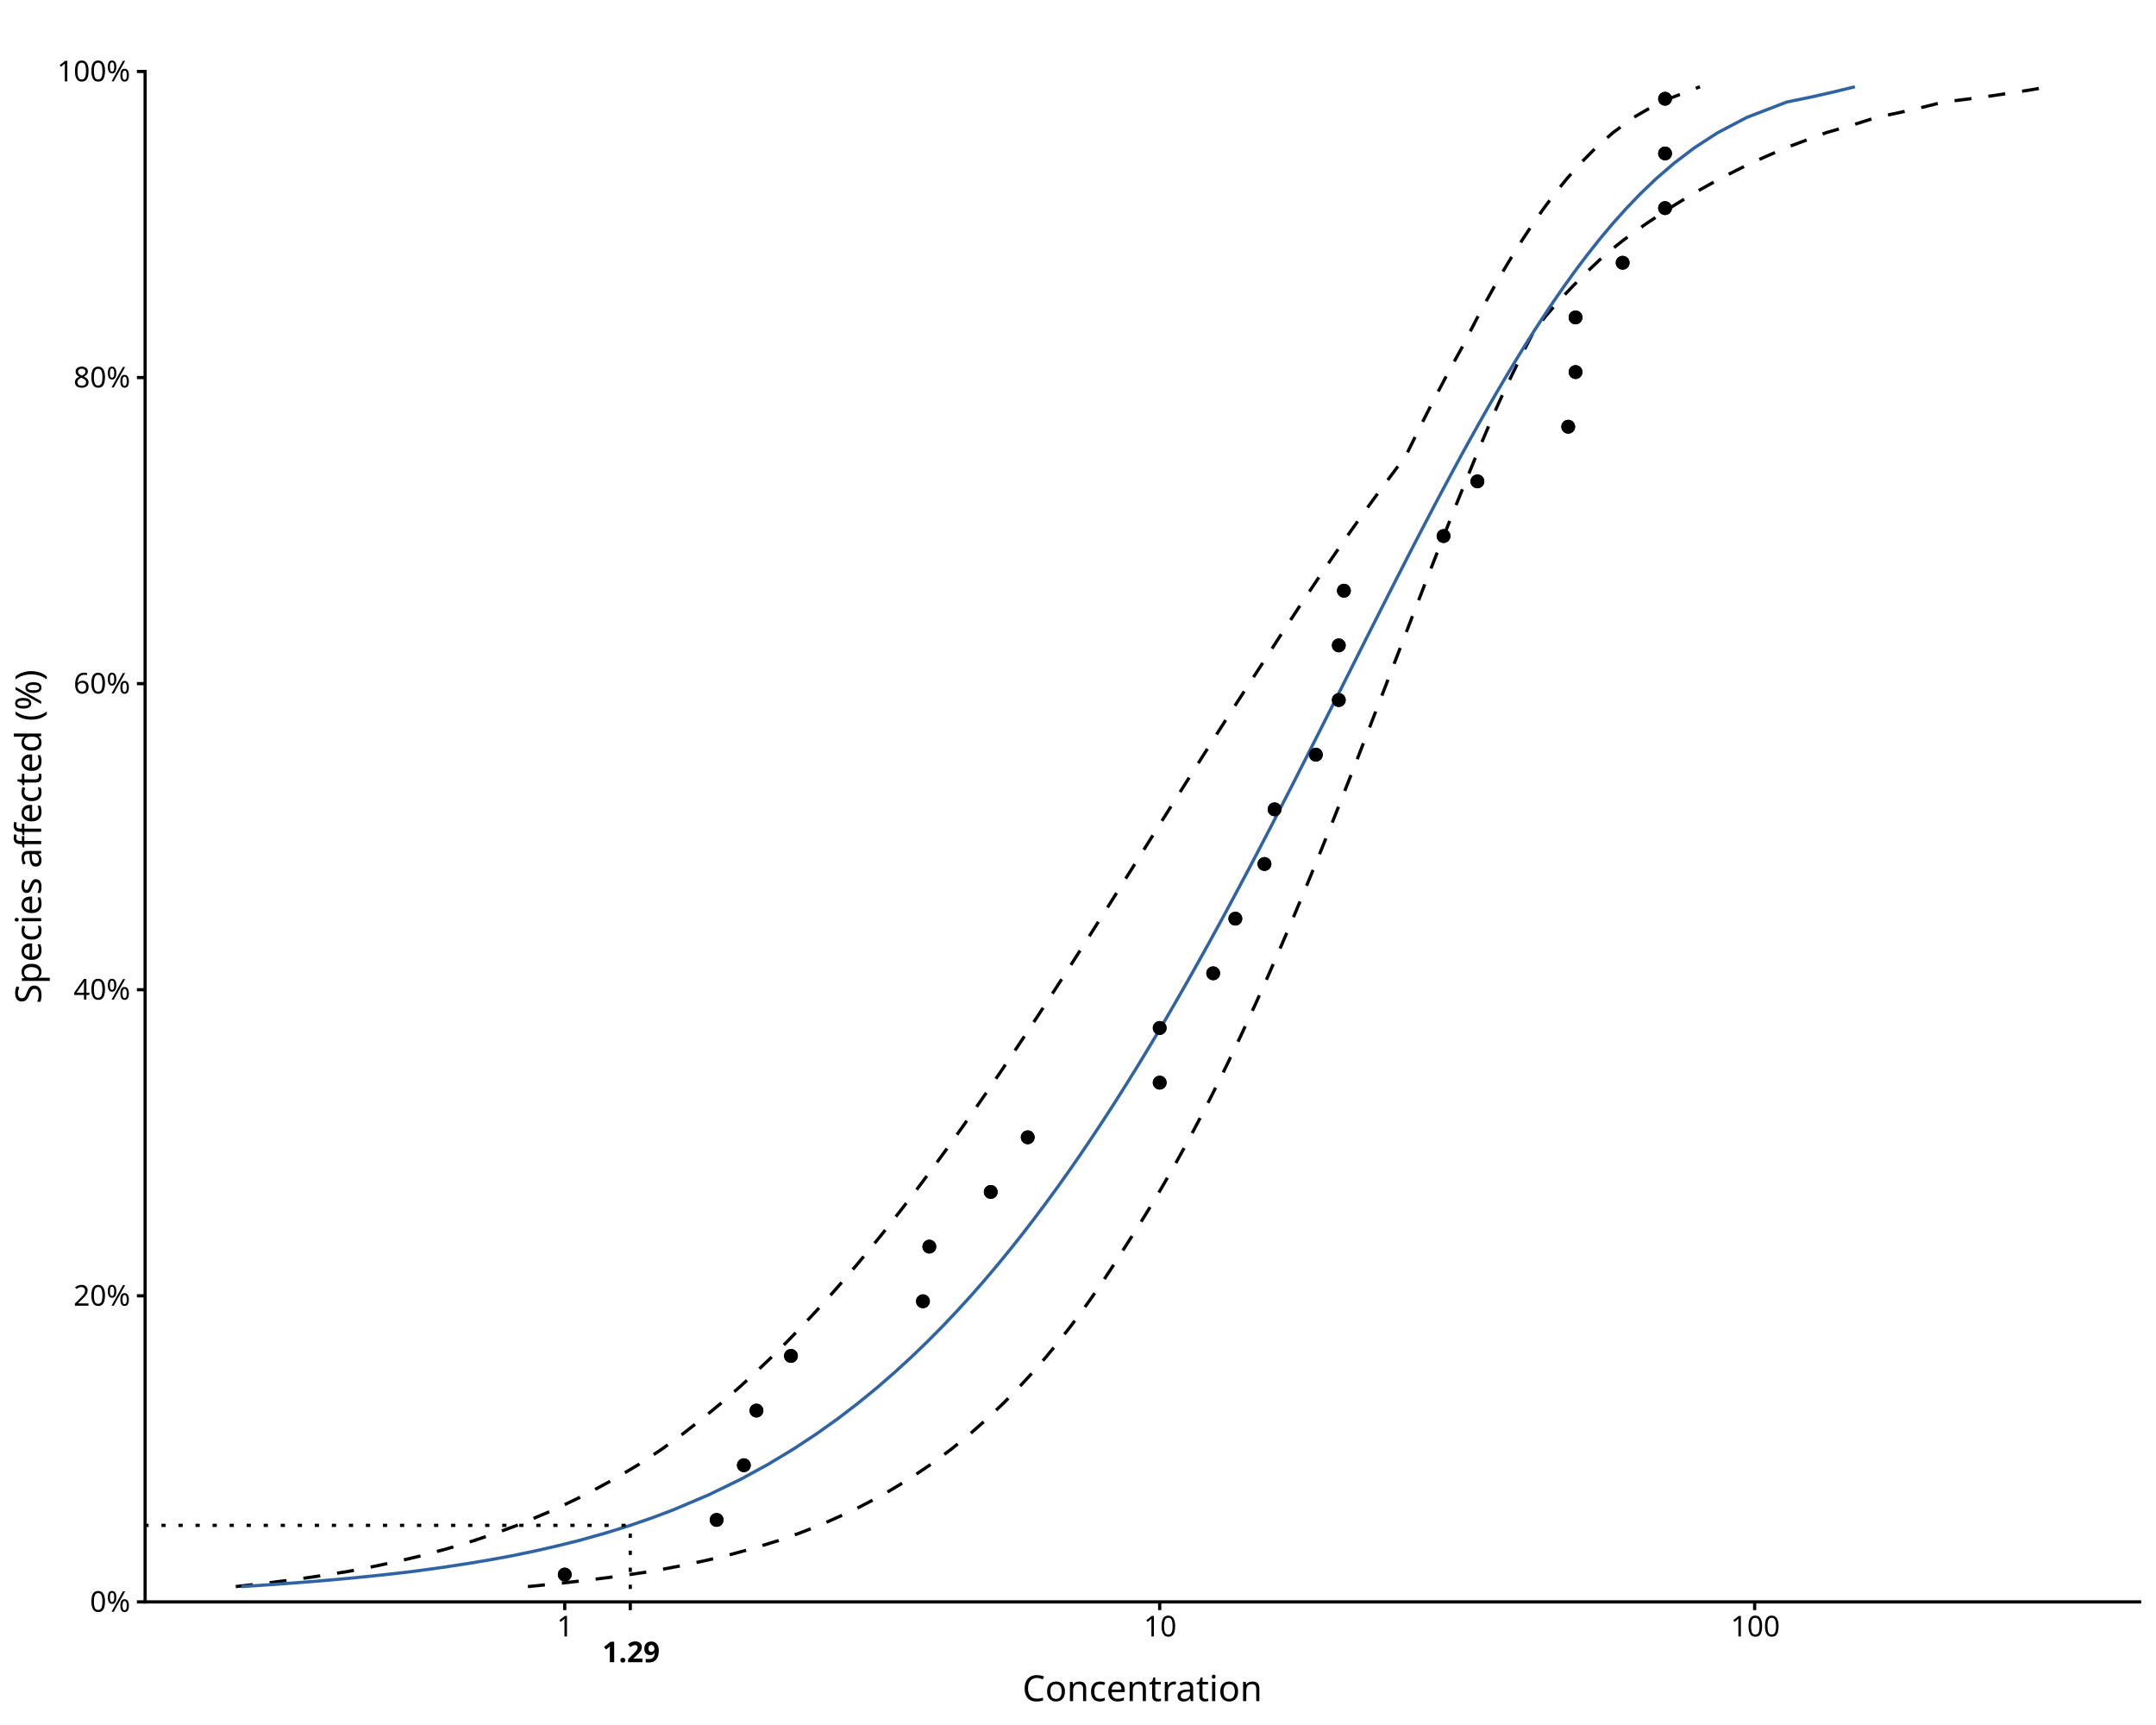
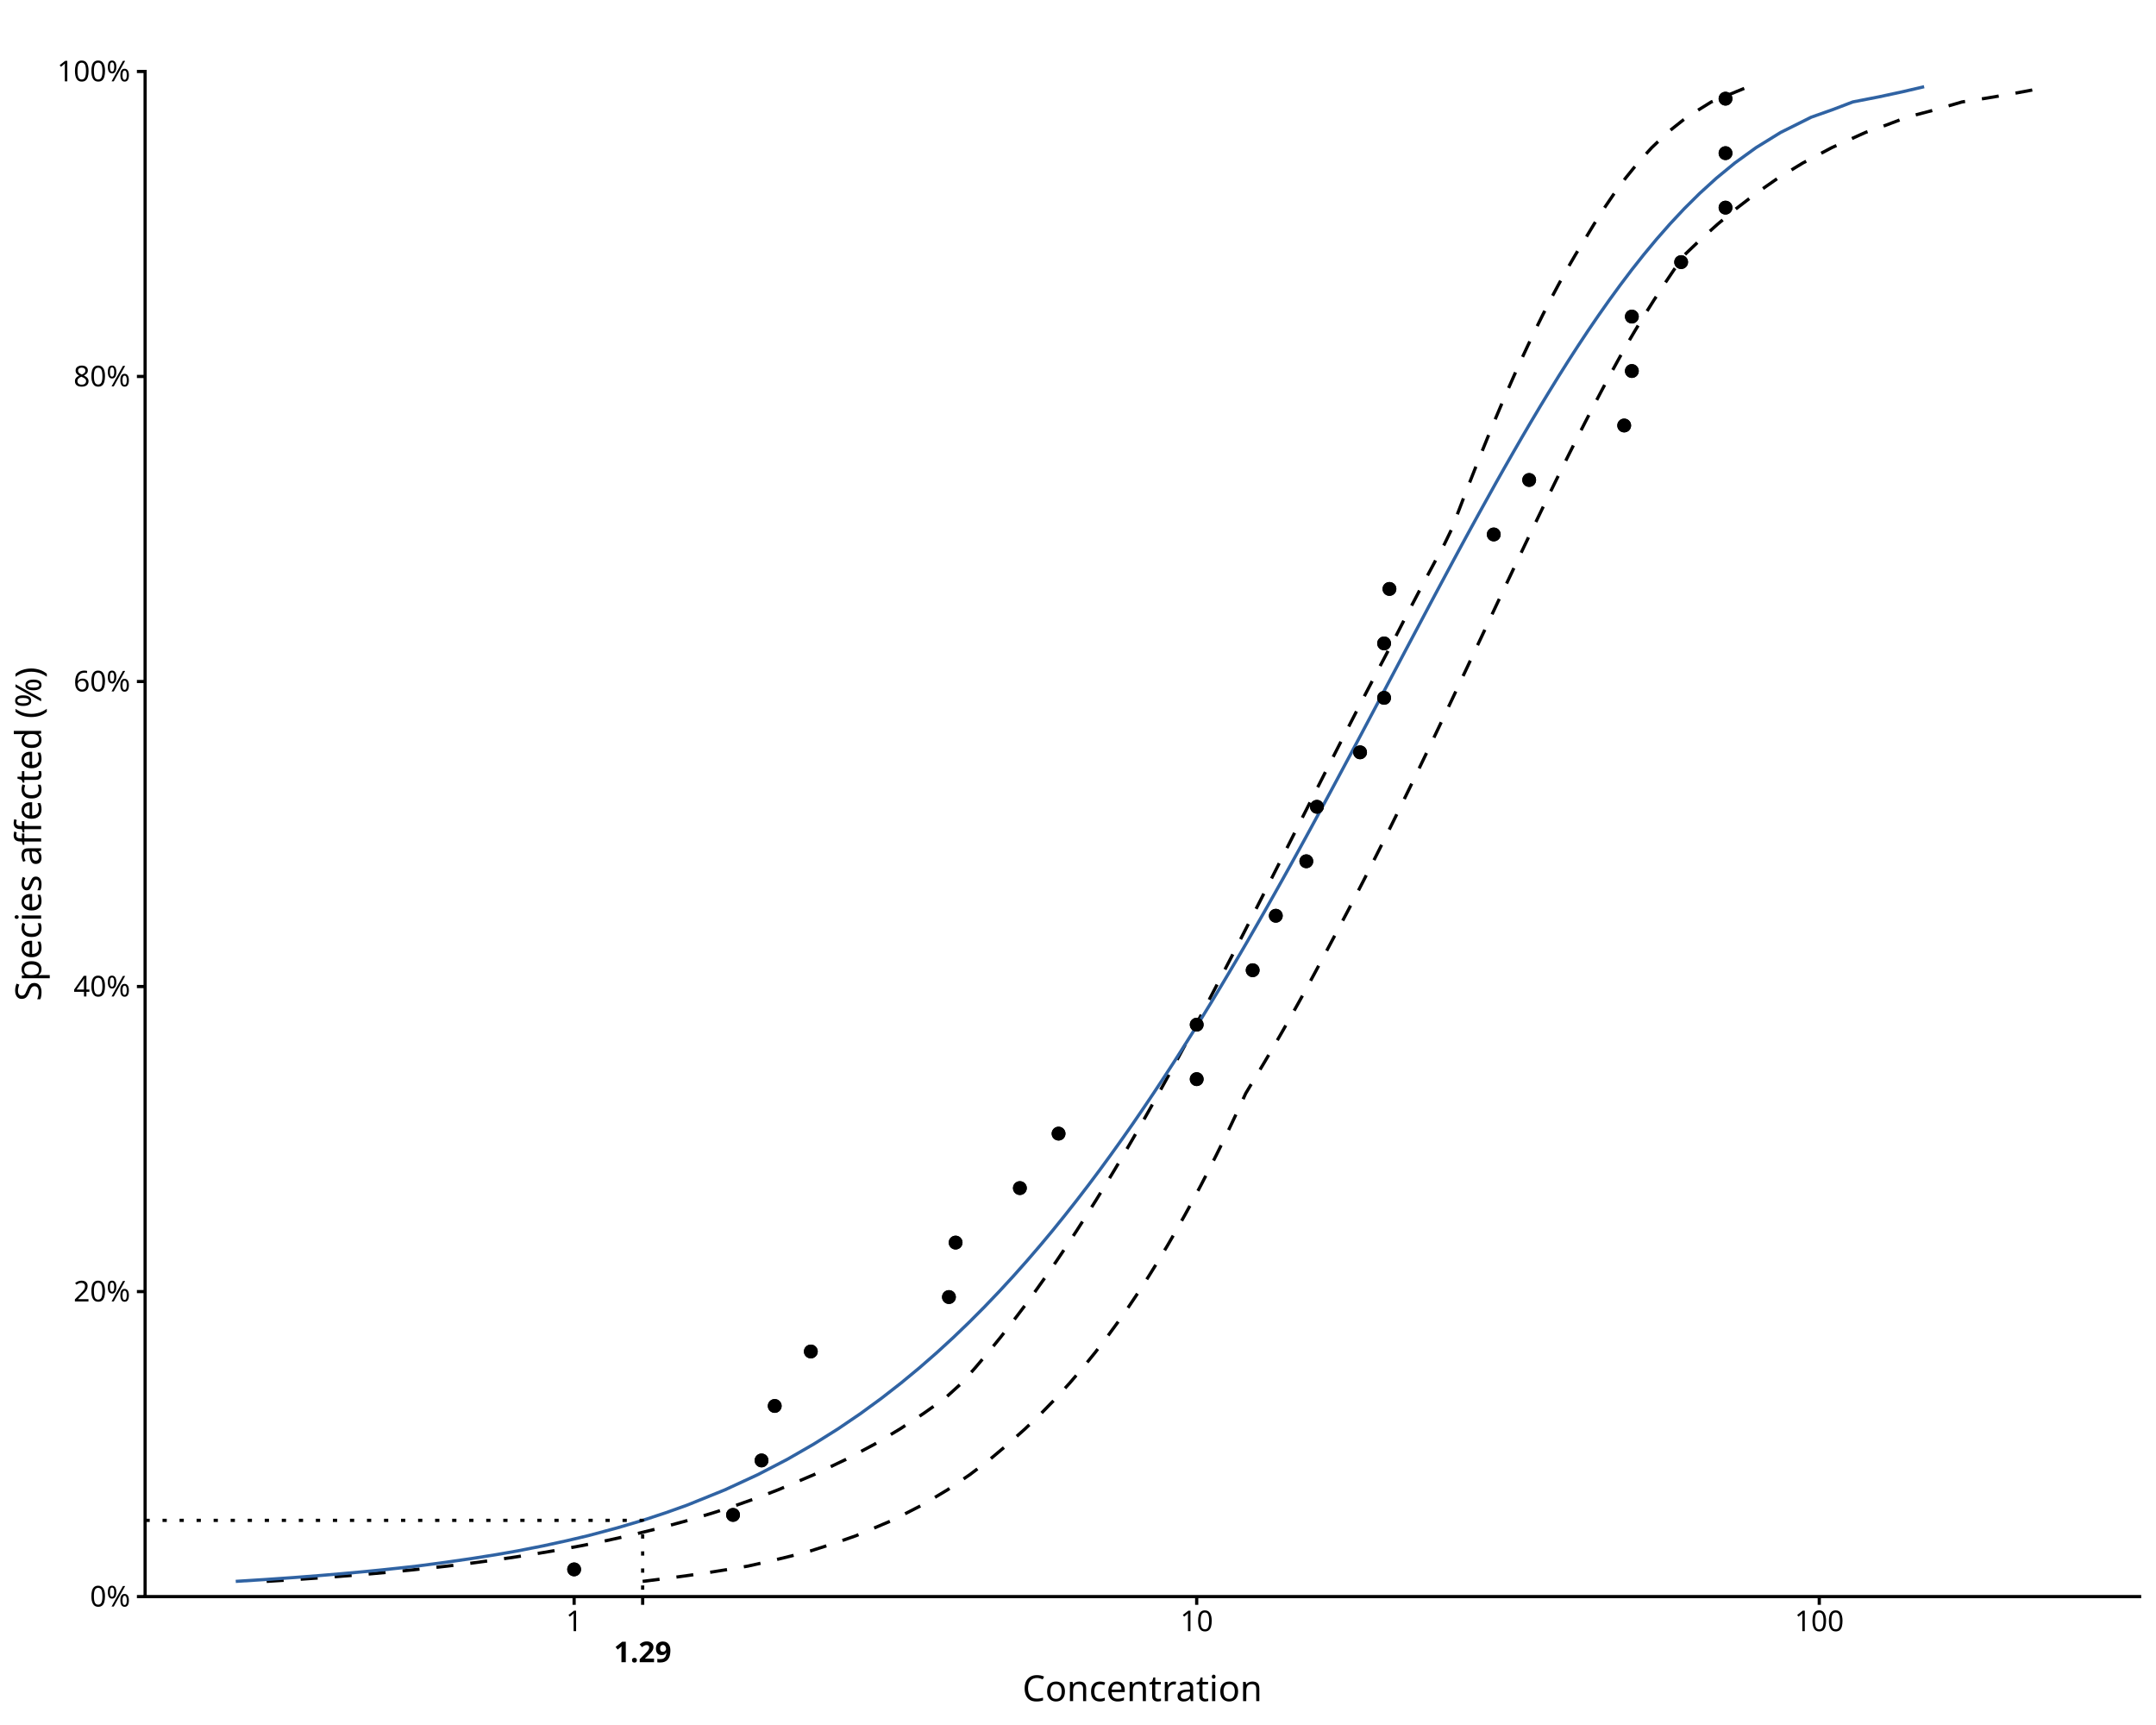
<svg xmlns="http://www.w3.org/2000/svg" class="svglite" data-engine-version="2.0" width="720.00pt" height="576.00pt" viewBox="0 0 720.00 576.00">
  <defs>
    <style type="text/css">
    .svglite line, .svglite polyline, .svglite polygon, .svglite path, .svglite rect, .svglite circle {
      fill: none;
      stroke: #000000;
      stroke-linecap: round;
      stroke-linejoin: round;
      stroke-miterlimit: 10.00;
    }
  </style>
  </defs>
  <rect width="100%" height="100%" style="stroke: none; fill: #FFFFFF;" />
  <defs>
    <clipPath id="cpMC4wMHw3MjAuMDB8MC4wMHw1NzYuMDA=">
      <rect x="0.00" y="0.00" width="720.00" height="576.00" />
    </clipPath>
  </defs>
  <g clip-path="url(#cpMC4wMHw3MjAuMDB8MC4wMHw1NzYuMDA=)">
    <rect x="0.00" y="0.00" width="720.00" height="576.00" style="stroke-width: 1.07; stroke: #FFFFFF; fill: #FFFFFF;" />
  </g>
  <defs>
-     <clipPath id="cpNDguNDZ8NzE0LjUyfDIzLjg2fDUzNC44OQ==">
-       <rect x="48.46" y="23.86" width="666.07" height="511.03" />
+     <clipPath id="cpNDguNDZ8NzE0LjUyfDIzLjg2fDUzMy4xMw==">
+       <rect x="48.46" y="23.86" width="666.07" height="509.27" />
    </clipPath>
  </defs>
-   <g clip-path="url(#cpNDguNDZ8NzE0LjUyfDIzLjg2fDUzNC44OQ==)">
-     <rect x="48.46" y="23.86" width="666.07" height="511.03" style="stroke-width: 1.07; stroke: none; fill: #FFFFFF;" />
-     <polyline points="78.73,529.78 87.74,528.76 95.90,527.74 103.36,526.72 110.22,525.69 116.57,524.67 125.27,522.97 133.17,521.26 140.41,519.56 149.77,517.01 158.22,514.45 165.72,511.90 172.62,509.34 184.80,504.23 195.43,499.12 204.90,494.01 213.48,488.90 221.17,483.79 228.17,478.68 234.72,473.57 240.90,468.46 246.77,463.35 252.35,458.24 257.70,453.13 262.83,448.02 267.77,442.91 272.55,437.80 277.17,432.69 281.66,427.58 286.02,422.46 290.28,417.35 294.43,412.24 298.49,407.13 302.46,402.02 306.36,396.91 310.18,391.80 313.95,386.69 317.65,381.58 321.29,376.47 324.89,371.36 328.44,366.25 331.95,361.14 335.42,356.03 338.85,350.92 342.25,345.81 345.62,340.70 348.97,335.59 352.29,330.48 355.59,325.37 358.87,320.26 362.14,315.15 365.39,310.04 368.63,304.93 371.86,299.82 375.08,294.71 378.30,289.60 381.51,284.49 384.72,279.38 387.93,274.27 391.14,269.15 394.36,264.04 397.59,258.93 400.82,253.82 404.06,248.71 407.32,243.60 410.59,238.49 413.88,233.38 417.19,228.27 420.52,223.16 423.84,218.05 427.13,212.94 430.46,207.83 433.82,202.72 437.21,197.61 440.64,192.50 444.12,187.39 447.64,182.28 451.21,177.17 454.84,172.06 458.52,166.95 462.27,161.84 466.10,156.73 469.77,151.62 472.28,146.51 474.82,141.40 477.41,136.29 480.05,131.18 482.75,126.07 485.51,120.95 488.34,115.84 490.94,110.73 493.60,105.62 496.35,100.51 499.18,95.40 502.12,90.29 505.19,85.18 508.39,80.07 511.77,74.96 515.34,69.85 519.16,64.74 523.29,59.63 527.81,54.52 532.86,49.41 538.65,44.30 545.57,39.19 554.43,34.08 567.69,28.97 " style="stroke-width: 1.07; stroke-dasharray: 5.69,5.69; stroke-linecap: butt;" />
-     <polyline points="176.30,529.78 186.32,528.76 195.30,527.74 203.43,526.72 210.86,525.69 217.70,524.67 226.68,522.97 234.81,521.26 242.25,519.56 251.51,517.01 259.87,514.45 267.06,511.90 273.69,509.34 285.10,504.23 294.85,499.12 303.37,494.01 310.96,488.90 317.82,483.79 324.08,478.68 329.84,473.57 335.19,468.46 340.19,463.35 344.89,458.24 349.32,453.13 353.52,448.02 357.51,442.91 361.33,437.80 364.98,432.69 368.48,427.58 371.85,422.46 375.10,417.35 378.36,412.24 381.59,407.13 384.72,402.02 387.76,396.91 390.71,391.80 393.59,386.69 396.40,381.58 399.13,376.47 401.81,371.36 404.43,366.25 406.99,361.14 409.50,356.03 411.97,350.92 414.39,345.81 416.77,340.70 419.12,335.59 421.43,330.48 423.70,325.37 425.94,320.26 428.16,315.15 430.35,310.04 432.51,304.93 434.65,299.82 436.77,294.71 438.87,289.60 440.95,284.49 443.01,279.38 445.06,274.27 447.09,269.15 449.11,264.04 451.12,258.93 453.12,253.82 455.11,248.71 457.09,243.60 459.07,238.49 461.05,233.38 463.02,228.27 464.98,223.16 466.95,218.05 468.92,212.94 470.89,207.83 472.87,202.72 474.85,197.61 476.83,192.50 478.83,187.39 480.84,182.28 482.86,177.17 484.89,172.06 486.94,166.95 489.01,161.84 491.10,156.73 493.21,151.62 495.35,146.51 497.52,141.40 499.72,136.29 502.06,131.18 504.50,126.07 506.99,120.95 509.55,115.84 512.18,110.73 516.16,105.62 520.54,100.51 525.39,95.40 530.50,90.29 535.88,85.18 542.28,80.07 549.37,74.96 557.00,69.85 565.29,64.74 574.40,59.63 584.59,54.52 596.21,49.41 609.87,44.30 618.67,41.74 626.67,39.19 634.77,37.49 642.18,35.78 649.01,34.08 657.30,33.06 664.86,32.03 671.82,31.01 678.26,29.99 684.24,28.97 " style="stroke-width: 1.07; stroke-dasharray: 5.69,5.69; stroke-linecap: butt;" />
-     <polyline points="80.62,529.78 90.32,529.14 99.05,528.50 106.97,527.87 114.22,527.23 120.91,526.59 127.12,525.95 132.92,525.31 138.35,524.67 147.62,523.39 156.00,522.12 163.64,520.84 170.65,519.56 178.82,517.86 186.28,516.15 193.14,514.45 202.25,511.90 210.48,509.34 217.86,506.79 224.66,504.23 236.72,499.12 247.24,494.01 256.61,488.90 265.08,483.79 272.83,478.68 279.99,473.57 286.65,468.46 292.90,463.35 298.78,458.24 304.36,453.13 309.66,448.02 314.72,442.91 319.57,437.80 324.23,432.69 328.71,427.58 333.04,422.46 337.23,417.35 341.29,412.24 345.23,407.13 349.06,402.02 352.80,396.91 356.44,391.80 360.00,386.69 363.47,381.58 366.88,376.47 370.22,371.36 373.49,366.25 376.71,361.14 379.87,356.03 382.98,350.92 386.04,345.81 389.06,340.70 392.03,335.59 394.97,330.48 397.87,325.37 400.73,320.26 403.57,315.15 406.37,310.04 409.15,304.93 411.90,299.82 414.62,294.71 417.33,289.60 420.01,284.49 422.68,279.38 425.33,274.27 427.96,269.15 430.59,264.04 433.19,258.93 435.79,253.82 438.38,248.71 440.97,243.60 443.54,238.49 446.12,233.38 448.69,228.27 451.26,223.16 453.83,218.05 456.40,212.94 458.98,207.83 461.57,202.72 464.16,197.61 466.76,192.50 469.37,187.39 472.00,182.28 474.65,177.17 477.32,172.06 480.00,166.95 482.72,161.84 485.46,156.73 488.23,151.62 491.05,146.51 493.90,141.40 496.79,136.29 499.74,131.18 502.75,126.07 505.82,120.95 508.96,115.84 512.18,110.73 515.50,105.62 518.92,100.51 522.46,95.40 526.15,90.29 530.00,85.18 534.04,80.07 538.31,74.96 542.87,69.85 547.77,64.74 553.11,59.63 559.04,54.52 565.75,49.41 573.63,44.30 583.38,39.19 596.66,34.08 604.94,32.38 612.49,30.67 619.44,28.97 " style="stroke-width: 1.07; stroke: #3063A3; stroke-linecap: butt;" />
-     <polyline points="-606.13,509.34 -199.66,509.34 -140.24,509.34 -105.38,509.34 -80.62,509.34 -61.41,509.34 -45.70,509.34 -32.42,509.34 -20.91,509.34 -10.76,509.34 -1.68,509.34 6.54,509.34 14.04,509.34 20.94,509.34 27.33,509.34 33.28,509.34 38.85,509.34 44.08,509.34 49.01,509.34 53.67,509.34 58.09,509.34 62.30,509.34 66.31,509.34 70.15,509.34 73.82,509.34 77.34,509.34 80.72,509.34 83.98,509.34 87.11,509.34 90.14,509.34 93.07,509.34 95.89,509.34 98.63,509.34 101.29,509.34 103.86,509.34 106.36,509.34 108.79,509.34 111.16,509.34 113.46,509.34 115.70,509.34 117.88,509.34 120.01,509.34 122.09,509.34 124.12,509.34 126.10,509.34 128.04,509.34 129.94,509.34 131.79,509.34 133.61,509.34 135.39,509.34 137.13,509.34 138.84,509.34 140.52,509.34 142.16,509.34 143.77,509.34 145.36,509.34 146.91,509.34 148.44,509.34 149.94,509.34 151.41,509.34 152.86,509.34 154.29,509.34 155.69,509.34 157.07,509.34 158.43,509.34 159.77,509.34 161.08,509.34 162.38,509.34 163.66,509.34 164.92,509.34 166.16,509.34 167.39,509.34 168.59,509.34 169.78,509.34 170.96,509.34 172.11,509.34 173.26,509.34 174.38,509.34 175.50,509.34 176.60,509.34 177.68,509.34 178.75,509.34 179.81,509.34 180.86,509.34 181.89,509.34 182.91,509.34 183.92,509.34 184.92,509.34 185.91,509.34 186.88,509.34 187.84,509.34 188.80,509.34 189.74,509.34 190.67,509.34 191.60,509.34 192.51,509.34 193.41,509.34 194.31,509.34 195.19,509.34 196.07,509.34 196.93,509.34 197.79,509.34 198.64,509.34 199.48,509.34 200.32,509.34 201.14,509.34 201.96,509.34 202.77,509.34 203.57,509.34 204.37,509.34 205.16,509.34 205.94,509.34 206.71,509.34 207.48,509.34 208.24,509.34 208.99,509.34 209.74,509.34 210.48,509.34 210.48,534.89 " style="stroke-width: 1.07; stroke-dasharray: 1.42,4.27; stroke-linecap: butt;" />
-     <circle cx="252.62" cy="471.01" r="1.95" style="stroke-width: 0.71; fill: #000000;" />
-     <circle cx="264.14" cy="452.76" r="1.95" style="stroke-width: 0.71; fill: #000000;" />
-     <circle cx="310.35" cy="416.26" r="1.95" style="stroke-width: 0.71; fill: #000000;" />
-     <circle cx="387.28" cy="361.51" r="1.95" style="stroke-width: 0.71; fill: #000000;" />
-     <circle cx="425.65" cy="270.25" r="1.95" style="stroke-width: 0.71; fill: #000000;" />
-     <circle cx="439.43" cy="252.00" r="1.95" style="stroke-width: 0.71; fill: #000000;" />
-     <circle cx="343.21" cy="379.76" r="1.95" style="stroke-width: 0.71; fill: #000000;" />
-     <circle cx="387.28" cy="343.25" r="1.95" style="stroke-width: 0.71; fill: #000000;" />
-     <circle cx="412.54" cy="306.75" r="1.95" style="stroke-width: 0.71; fill: #000000;" />
-     <circle cx="422.27" cy="288.50" r="1.95" style="stroke-width: 0.71; fill: #000000;" />
-     <circle cx="447.09" cy="233.75" r="1.95" style="stroke-width: 0.71; fill: #000000;" />
-     <circle cx="447.09" cy="215.50" r="1.95" style="stroke-width: 0.71; fill: #000000;" />
-     <circle cx="448.80" cy="197.24" r="1.95" style="stroke-width: 0.71; fill: #000000;" />
-     <circle cx="523.71" cy="142.49" r="1.95" style="stroke-width: 0.71; fill: #000000;" />
-     <circle cx="526.16" cy="124.24" r="1.95" style="stroke-width: 0.71; fill: #000000;" />
-     <circle cx="556.05" cy="69.49" r="1.95" style="stroke-width: 0.71; fill: #000000;" />
-     <circle cx="556.05" cy="51.24" r="1.95" style="stroke-width: 0.71; fill: #000000;" />
-     <circle cx="556.05" cy="32.98" r="1.95" style="stroke-width: 0.71; fill: #000000;" />
-     <circle cx="188.60" cy="525.77" r="1.95" style="stroke-width: 0.71; fill: #000000;" />
-     <circle cx="239.32" cy="507.52" r="1.95" style="stroke-width: 0.71; fill: #000000;" />
-     <circle cx="248.41" cy="489.26" r="1.95" style="stroke-width: 0.71; fill: #000000;" />
-     <circle cx="308.22" cy="434.51" r="1.95" style="stroke-width: 0.71; fill: #000000;" />
-     <circle cx="330.86" cy="398.01" r="1.95" style="stroke-width: 0.71; fill: #000000;" />
-     <circle cx="405.15" cy="325.00" r="1.95" style="stroke-width: 0.71; fill: #000000;" />
-     <circle cx="482.08" cy="178.99" r="1.95" style="stroke-width: 0.71; fill: #000000;" />
-     <circle cx="493.38" cy="160.74" r="1.95" style="stroke-width: 0.71; fill: #000000;" />
-     <circle cx="526.16" cy="105.99" r="1.95" style="stroke-width: 0.71; fill: #000000;" />
-     <circle cx="541.89" cy="87.74" r="1.95" style="stroke-width: 0.71; fill: #000000;" />
-     <circle cx="252.62" cy="471.01" r="1.95" style="stroke-width: 0.71; fill: #000000;" />
-     <circle cx="264.14" cy="452.76" r="1.95" style="stroke-width: 0.71; fill: #000000;" />
-     <circle cx="310.35" cy="416.26" r="1.95" style="stroke-width: 0.71; fill: #000000;" />
-     <circle cx="387.28" cy="361.51" r="1.95" style="stroke-width: 0.71; fill: #000000;" />
-     <circle cx="425.65" cy="270.25" r="1.95" style="stroke-width: 0.71; fill: #000000;" />
-     <circle cx="439.43" cy="252.00" r="1.95" style="stroke-width: 0.71; fill: #000000;" />
-     <circle cx="343.21" cy="379.76" r="1.95" style="stroke-width: 0.71; fill: #000000;" />
-     <circle cx="387.28" cy="343.25" r="1.95" style="stroke-width: 0.71; fill: #000000;" />
-     <circle cx="412.54" cy="306.75" r="1.95" style="stroke-width: 0.71; fill: #000000;" />
-     <circle cx="422.27" cy="288.50" r="1.95" style="stroke-width: 0.71; fill: #000000;" />
-     <circle cx="447.09" cy="233.75" r="1.95" style="stroke-width: 0.71; fill: #000000;" />
-     <circle cx="447.09" cy="215.50" r="1.95" style="stroke-width: 0.71; fill: #000000;" />
-     <circle cx="448.80" cy="197.24" r="1.95" style="stroke-width: 0.71; fill: #000000;" />
-     <circle cx="523.71" cy="142.49" r="1.95" style="stroke-width: 0.71; fill: #000000;" />
-     <circle cx="526.16" cy="124.24" r="1.95" style="stroke-width: 0.71; fill: #000000;" />
-     <circle cx="556.05" cy="69.49" r="1.95" style="stroke-width: 0.71; fill: #000000;" />
-     <circle cx="556.05" cy="51.24" r="1.95" style="stroke-width: 0.71; fill: #000000;" />
-     <circle cx="556.05" cy="32.98" r="1.95" style="stroke-width: 0.71; fill: #000000;" />
-     <circle cx="188.60" cy="525.77" r="1.95" style="stroke-width: 0.71; fill: #000000;" />
-     <circle cx="239.32" cy="507.52" r="1.95" style="stroke-width: 0.71; fill: #000000;" />
-     <circle cx="248.41" cy="489.26" r="1.95" style="stroke-width: 0.71; fill: #000000;" />
-     <circle cx="308.22" cy="434.51" r="1.95" style="stroke-width: 0.71; fill: #000000;" />
-     <circle cx="330.86" cy="398.01" r="1.95" style="stroke-width: 0.71; fill: #000000;" />
-     <circle cx="405.15" cy="325.00" r="1.95" style="stroke-width: 0.71; fill: #000000;" />
-     <circle cx="482.08" cy="178.99" r="1.95" style="stroke-width: 0.71; fill: #000000;" />
-     <circle cx="493.38" cy="160.74" r="1.95" style="stroke-width: 0.71; fill: #000000;" />
-     <circle cx="526.16" cy="105.99" r="1.95" style="stroke-width: 0.71; fill: #000000;" />
-     <circle cx="541.89" cy="87.74" r="1.95" style="stroke-width: 0.71; fill: #000000;" />
-     <polyline points="252.62,471.01 252.62,471.01 " style="stroke-width: 1.07; stroke-linecap: butt;" />
-     <polyline points="264.14,452.76 264.14,452.76 " style="stroke-width: 1.07; stroke-linecap: butt;" />
-     <polyline points="310.35,416.26 310.35,416.26 " style="stroke-width: 1.07; stroke-linecap: butt;" />
-     <polyline points="387.28,361.51 387.28,361.51 " style="stroke-width: 1.07; stroke-linecap: butt;" />
-     <polyline points="425.65,270.25 425.65,270.25 " style="stroke-width: 1.07; stroke-linecap: butt;" />
-     <polyline points="439.43,252.00 439.43,252.00 " style="stroke-width: 1.07; stroke-linecap: butt;" />
-     <polyline points="343.21,379.76 343.21,379.76 " style="stroke-width: 1.07; stroke-linecap: butt;" />
-     <polyline points="387.28,343.25 387.28,343.25 " style="stroke-width: 1.07; stroke-linecap: butt;" />
-     <polyline points="412.54,306.75 412.54,306.75 " style="stroke-width: 1.07; stroke-linecap: butt;" />
-     <polyline points="422.27,288.50 422.27,288.50 " style="stroke-width: 1.07; stroke-linecap: butt;" />
-     <polyline points="447.09,233.75 447.09,233.75 " style="stroke-width: 1.07; stroke-linecap: butt;" />
-     <polyline points="447.09,215.50 447.09,215.50 " style="stroke-width: 1.07; stroke-linecap: butt;" />
-     <polyline points="448.80,197.24 448.80,197.24 " style="stroke-width: 1.07; stroke-linecap: butt;" />
-     <polyline points="523.71,142.49 523.71,142.49 " style="stroke-width: 1.07; stroke-linecap: butt;" />
-     <polyline points="526.16,124.24 526.16,124.24 " style="stroke-width: 1.07; stroke-linecap: butt;" />
-     <polyline points="556.05,69.49 556.05,69.49 " style="stroke-width: 1.07; stroke-linecap: butt;" />
-     <polyline points="556.05,51.24 556.05,51.24 " style="stroke-width: 1.07; stroke-linecap: butt;" />
-     <polyline points="556.05,32.98 556.05,32.98 " style="stroke-width: 1.07; stroke-linecap: butt;" />
-     <polyline points="188.60,525.77 188.60,525.77 " style="stroke-width: 1.07; stroke-linecap: butt;" />
-     <polyline points="239.32,507.52 239.32,507.52 " style="stroke-width: 1.07; stroke-linecap: butt;" />
-     <polyline points="248.41,489.26 248.41,489.26 " style="stroke-width: 1.07; stroke-linecap: butt;" />
-     <polyline points="308.22,434.51 308.22,434.51 " style="stroke-width: 1.07; stroke-linecap: butt;" />
-     <polyline points="330.86,398.01 330.86,398.01 " style="stroke-width: 1.07; stroke-linecap: butt;" />
-     <polyline points="405.15,325.00 405.15,325.00 " style="stroke-width: 1.07; stroke-linecap: butt;" />
-     <polyline points="482.08,178.99 482.08,178.99 " style="stroke-width: 1.07; stroke-linecap: butt;" />
-     <polyline points="493.38,160.74 493.38,160.74 " style="stroke-width: 1.07; stroke-linecap: butt;" />
-     <polyline points="526.16,105.99 526.16,105.99 " style="stroke-width: 1.07; stroke-linecap: butt;" />
-     <polyline points="541.89,87.74 541.89,87.74 " style="stroke-width: 1.07; stroke-linecap: butt;" />
+   <g clip-path="url(#cpNDguNDZ8NzE0LjUyfDIzLjg2fDUzMy4xMw==)">
+     <rect x="48.46" y="23.86" width="666.07" height="509.27" style="stroke-width: 1.07; stroke: none; fill: #FFFFFF;" />
+     <polyline points="89.05,528.04 99.17,527.40 108.27,526.77 116.54,526.13 124.11,525.49 131.09,524.86 137.58,524.22 143.63,523.58 149.30,522.95 157.59,521.93 165.18,520.91 172.19,519.89 178.69,518.87 184.75,517.85 194.00,516.16 202.38,514.46 210.06,512.76 220.47,510.21 229.80,507.67 238.28,505.12 246.02,502.58 253.19,500.03 259.82,497.48 271.85,492.39 282.52,487.30 292.12,482.20 300.62,477.11 308.36,472.02 315.54,466.93 321.15,461.83 325.66,456.74 329.97,451.65 334.11,446.56 338.10,441.46 341.95,436.37 345.67,431.28 349.29,426.18 352.81,421.09 356.23,416.00 359.58,410.91 362.84,405.81 366.04,400.72 369.18,395.63 372.26,390.54 375.29,385.44 378.26,380.35 381.20,375.26 384.09,370.16 386.94,365.07 389.76,359.98 392.55,354.89 395.31,349.79 398.05,344.70 400.76,339.61 403.44,334.52 406.11,329.42 408.76,324.33 411.40,319.24 414.02,314.14 416.63,309.05 419.23,303.96 421.82,298.87 424.41,293.77 426.99,288.68 429.57,283.59 432.14,278.50 434.72,273.40 437.30,268.31 439.88,263.22 442.46,258.12 445.06,253.03 447.66,247.94 450.27,242.85 452.89,237.75 455.52,232.66 458.18,227.57 460.84,222.48 463.53,217.38 466.22,212.29 468.83,207.20 471.48,202.10 474.15,197.01 476.85,191.92 479.58,186.83 482.35,181.73 484.81,176.64 486.75,171.55 488.71,166.46 490.69,161.36 492.70,156.27 494.74,151.18 496.81,146.08 498.91,140.99 501.06,135.90 503.25,130.81 505.50,125.71 507.79,120.62 510.16,115.53 512.59,110.43 515.10,105.34 517.69,100.25 520.40,95.16 523.22,90.06 526.17,84.97 529.29,79.88 532.37,74.79 535.61,69.69 539.07,64.60 542.83,59.51 546.95,54.41 551.58,49.32 556.89,44.23 563.27,39.14 571.48,34.04 583.86,28.95 " style="stroke-width: 1.07; stroke-dasharray: 5.69,5.69; stroke-linecap: butt;" />
+     <polyline points="214.61,528.04 222.81,527.02 230.33,526.00 237.27,524.98 243.71,523.97 249.73,522.95 257.29,521.25 264.28,519.55 270.76,517.85 278.68,515.31 285.96,512.76 297.95,507.67 307.89,502.58 316.41,497.48 323.90,492.39 330.58,487.30 336.64,482.20 342.33,477.11 347.64,472.02 352.59,466.93 357.22,461.83 361.58,456.74 365.70,451.65 369.61,446.56 373.34,441.46 376.90,436.37 380.32,431.28 383.60,426.18 386.76,421.09 389.82,416.00 392.77,410.91 395.64,405.81 398.42,400.72 401.12,395.63 403.75,390.54 406.32,385.44 408.83,380.35 411.28,375.26 413.68,370.16 416.03,365.07 419.09,359.98 422.15,354.89 425.15,349.79 428.09,344.70 430.98,339.61 433.83,334.52 436.63,329.42 439.38,324.33 442.10,319.24 444.82,314.14 447.54,309.05 450.22,303.96 452.87,298.87 455.50,293.77 458.09,288.68 460.66,283.59 463.20,278.50 465.72,273.40 468.23,268.31 470.71,263.22 473.18,258.12 475.63,253.03 478.07,247.94 480.50,242.85 482.92,237.75 485.33,232.66 487.73,227.57 490.13,222.48 492.52,217.38 494.92,212.29 497.31,207.20 499.70,202.10 502.10,197.01 504.51,191.92 506.92,186.83 509.34,181.73 511.78,176.64 514.23,171.55 516.69,166.46 519.18,161.36 521.68,156.27 524.21,151.18 526.78,146.08 529.37,140.99 532.00,135.90 534.67,130.81 537.39,125.71 540.17,120.62 543.00,115.53 546.01,110.43 549.11,105.34 552.31,100.25 555.62,95.16 559.05,90.06 562.69,84.97 568.01,79.88 573.68,74.79 579.78,69.69 586.41,64.60 593.70,59.51 602.09,54.41 611.68,49.32 622.95,44.23 630.14,41.68 636.80,39.14 646.48,36.59 655.22,34.04 663.40,32.77 670.89,31.50 677.82,30.22 684.24,28.95 " style="stroke-width: 1.07; stroke-dasharray: 5.69,5.69; stroke-linecap: butt;" />
+     <polyline points="78.73,528.04 88.89,527.40 98.01,526.77 106.30,526.13 113.90,525.49 120.90,524.86 127.40,524.22 133.46,523.58 139.14,522.95 148.85,521.67 157.62,520.40 165.61,519.13 172.95,517.85 181.49,516.16 189.30,514.46 196.48,512.76 206.01,510.21 214.62,507.67 222.35,505.12 229.47,502.58 242.08,497.48 253.09,492.39 262.90,487.30 271.76,482.20 279.87,477.11 287.36,472.02 294.33,466.93 300.87,461.83 307.03,456.74 312.86,451.65 318.41,446.56 323.71,441.46 328.78,436.37 333.65,431.28 338.35,426.18 342.88,421.09 347.26,416.00 351.51,410.91 355.63,405.81 359.64,400.72 363.55,395.63 367.36,390.54 371.08,385.44 374.72,380.35 378.29,375.26 381.78,370.16 385.21,365.07 388.57,359.98 391.88,354.89 395.13,349.79 398.34,344.70 401.49,339.61 404.61,334.52 407.68,329.42 410.71,324.33 413.71,319.24 416.68,314.14 419.61,309.05 422.52,303.96 425.39,298.87 428.25,293.77 431.08,288.68 433.89,283.59 436.68,278.50 439.45,273.40 442.21,268.31 444.95,263.22 447.68,258.12 450.40,253.03 453.11,247.94 455.81,242.85 458.51,237.75 461.20,232.66 463.89,227.57 466.58,222.48 469.27,217.38 471.97,212.29 474.67,207.20 477.37,202.10 480.08,197.01 482.81,191.92 485.54,186.83 488.29,181.73 491.06,176.64 493.85,171.55 496.67,166.46 499.50,161.36 502.37,156.27 505.28,151.18 508.22,146.08 511.20,140.99 514.23,135.90 517.32,130.81 520.46,125.71 523.67,120.62 526.96,115.53 530.33,110.43 533.81,105.34 537.39,100.25 541.10,95.16 544.95,90.06 548.98,84.97 553.21,79.88 557.68,74.79 562.45,69.69 567.58,64.60 573.17,59.51 579.37,54.41 586.40,49.32 594.64,44.23 604.84,39.14 612.06,36.59 618.74,34.04 627.40,32.35 635.31,30.65 642.57,28.95 " style="stroke-width: 1.07; stroke: #3063A3; stroke-linecap: butt;" />
+     <polyline points="-639.91,507.67 -218.31,507.67 -156.14,507.67 -119.67,507.67 -93.77,507.67 -73.66,507.67 -57.23,507.67 -43.33,507.67 -31.29,507.67 -20.67,507.67 -11.16,507.67 -2.56,507.67 5.29,507.67 12.51,507.67 19.20,507.67 25.42,507.67 31.24,507.67 36.72,507.67 41.87,507.67 46.75,507.67 51.38,507.67 55.79,507.67 59.98,507.67 64.00,507.67 67.84,507.67 71.52,507.67 75.06,507.67 78.47,507.67 81.75,507.67 84.92,507.67 87.98,507.67 90.94,507.67 93.81,507.67 96.58,507.67 99.28,507.67 101.89,507.67 104.44,507.67 106.91,507.67 109.32,507.67 111.66,507.67 113.95,507.67 116.18,507.67 118.35,507.67 120.48,507.67 122.55,507.67 124.58,507.67 126.57,507.67 128.51,507.67 130.41,507.67 132.27,507.67 134.09,507.67 135.88,507.67 137.63,507.67 139.35,507.67 141.04,507.67 142.70,507.67 144.32,507.67 145.92,507.67 147.49,507.67 149.03,507.67 150.55,507.67 152.04,507.67 153.51,507.67 154.96,507.67 156.38,507.67 157.78,507.67 159.16,507.67 160.51,507.67 161.85,507.67 163.17,507.67 164.47,507.67 165.75,507.67 167.01,507.67 168.26,507.67 169.49,507.67 170.70,507.67 171.89,507.67 173.07,507.67 174.24,507.67 175.39,507.67 176.52,507.67 177.65,507.67 178.75,507.67 179.85,507.67 180.93,507.67 182.00,507.67 183.05,507.67 184.10,507.67 185.13,507.67 186.15,507.67 187.16,507.67 188.16,507.67 189.14,507.67 190.12,507.67 191.08,507.67 192.04,507.67 192.99,507.67 193.92,507.67 194.85,507.67 195.76,507.67 196.67,507.67 197.57,507.67 198.46,507.67 199.34,507.67 200.21,507.67 201.08,507.67 201.93,507.67 202.78,507.67 203.62,507.67 204.45,507.67 205.28,507.67 206.09,507.67 206.90,507.67 207.71,507.67 208.50,507.67 209.29,507.67 210.07,507.67 210.85,507.67 211.61,507.67 212.38,507.67 213.13,507.67 213.88,507.67 214.62,507.67 214.62,533.13 " style="stroke-width: 1.07; stroke-dasharray: 1.42,4.27; stroke-linecap: butt;" />
+     <circle cx="258.72" cy="469.47" r="1.95" style="stroke-width: 0.71; fill: #000000;" />
+     <circle cx="270.78" cy="451.28" r="1.95" style="stroke-width: 0.71; fill: #000000;" />
+     <circle cx="319.13" cy="414.91" r="1.95" style="stroke-width: 0.71; fill: #000000;" />
+     <circle cx="399.64" cy="360.34" r="1.95" style="stroke-width: 0.71; fill: #000000;" />
+     <circle cx="439.79" cy="269.40" r="1.95" style="stroke-width: 0.71; fill: #000000;" />
+     <circle cx="454.20" cy="251.21" r="1.95" style="stroke-width: 0.71; fill: #000000;" />
+     <circle cx="353.51" cy="378.53" r="1.95" style="stroke-width: 0.71; fill: #000000;" />
+     <circle cx="399.64" cy="342.15" r="1.95" style="stroke-width: 0.71; fill: #000000;" />
+     <circle cx="426.06" cy="305.78" r="1.95" style="stroke-width: 0.71; fill: #000000;" />
+     <circle cx="436.25" cy="287.59" r="1.95" style="stroke-width: 0.71; fill: #000000;" />
+     <circle cx="462.22" cy="233.02" r="1.95" style="stroke-width: 0.71; fill: #000000;" />
+     <circle cx="462.22" cy="214.84" r="1.95" style="stroke-width: 0.71; fill: #000000;" />
+     <circle cx="464.01" cy="196.65" r="1.95" style="stroke-width: 0.71; fill: #000000;" />
+     <circle cx="542.40" cy="142.08" r="1.95" style="stroke-width: 0.71; fill: #000000;" />
+     <circle cx="544.96" cy="123.89" r="1.95" style="stroke-width: 0.71; fill: #000000;" />
+     <circle cx="576.24" cy="69.33" r="1.95" style="stroke-width: 0.71; fill: #000000;" />
+     <circle cx="576.24" cy="51.14" r="1.95" style="stroke-width: 0.71; fill: #000000;" />
+     <circle cx="576.24" cy="32.95" r="1.95" style="stroke-width: 0.71; fill: #000000;" />
+     <circle cx="191.73" cy="524.04" r="1.95" style="stroke-width: 0.71; fill: #000000;" />
+     <circle cx="244.80" cy="505.85" r="1.95" style="stroke-width: 0.71; fill: #000000;" />
+     <circle cx="254.32" cy="487.66" r="1.95" style="stroke-width: 0.71; fill: #000000;" />
+     <circle cx="316.90" cy="433.10" r="1.95" style="stroke-width: 0.71; fill: #000000;" />
+     <circle cx="340.59" cy="396.72" r="1.95" style="stroke-width: 0.71; fill: #000000;" />
+     <circle cx="418.33" cy="323.97" r="1.95" style="stroke-width: 0.71; fill: #000000;" />
+     <circle cx="498.84" cy="178.46" r="1.95" style="stroke-width: 0.71; fill: #000000;" />
+     <circle cx="510.67" cy="160.27" r="1.95" style="stroke-width: 0.71; fill: #000000;" />
+     <circle cx="544.96" cy="105.71" r="1.95" style="stroke-width: 0.71; fill: #000000;" />
+     <circle cx="561.42" cy="87.52" r="1.95" style="stroke-width: 0.71; fill: #000000;" />
+     <circle cx="258.72" cy="469.47" r="1.95" style="stroke-width: 0.71; fill: #000000;" />
+     <circle cx="270.78" cy="451.28" r="1.95" style="stroke-width: 0.71; fill: #000000;" />
+     <circle cx="319.13" cy="414.91" r="1.95" style="stroke-width: 0.71; fill: #000000;" />
+     <circle cx="399.64" cy="360.34" r="1.95" style="stroke-width: 0.71; fill: #000000;" />
+     <circle cx="439.79" cy="269.40" r="1.95" style="stroke-width: 0.71; fill: #000000;" />
+     <circle cx="454.20" cy="251.21" r="1.95" style="stroke-width: 0.71; fill: #000000;" />
+     <circle cx="353.51" cy="378.53" r="1.95" style="stroke-width: 0.71; fill: #000000;" />
+     <circle cx="399.64" cy="342.15" r="1.95" style="stroke-width: 0.71; fill: #000000;" />
+     <circle cx="426.06" cy="305.78" r="1.95" style="stroke-width: 0.71; fill: #000000;" />
+     <circle cx="436.25" cy="287.59" r="1.95" style="stroke-width: 0.71; fill: #000000;" />
+     <circle cx="462.22" cy="233.02" r="1.95" style="stroke-width: 0.71; fill: #000000;" />
+     <circle cx="462.22" cy="214.84" r="1.95" style="stroke-width: 0.71; fill: #000000;" />
+     <circle cx="464.01" cy="196.65" r="1.95" style="stroke-width: 0.71; fill: #000000;" />
+     <circle cx="542.40" cy="142.08" r="1.95" style="stroke-width: 0.71; fill: #000000;" />
+     <circle cx="544.96" cy="123.89" r="1.95" style="stroke-width: 0.71; fill: #000000;" />
+     <circle cx="576.24" cy="69.33" r="1.95" style="stroke-width: 0.71; fill: #000000;" />
+     <circle cx="576.24" cy="51.14" r="1.95" style="stroke-width: 0.71; fill: #000000;" />
+     <circle cx="576.24" cy="32.95" r="1.95" style="stroke-width: 0.71; fill: #000000;" />
+     <circle cx="191.73" cy="524.04" r="1.95" style="stroke-width: 0.71; fill: #000000;" />
+     <circle cx="244.80" cy="505.85" r="1.95" style="stroke-width: 0.71; fill: #000000;" />
+     <circle cx="254.32" cy="487.66" r="1.95" style="stroke-width: 0.71; fill: #000000;" />
+     <circle cx="316.90" cy="433.10" r="1.95" style="stroke-width: 0.71; fill: #000000;" />
+     <circle cx="340.59" cy="396.72" r="1.95" style="stroke-width: 0.71; fill: #000000;" />
+     <circle cx="418.33" cy="323.97" r="1.95" style="stroke-width: 0.71; fill: #000000;" />
+     <circle cx="498.84" cy="178.46" r="1.95" style="stroke-width: 0.71; fill: #000000;" />
+     <circle cx="510.67" cy="160.27" r="1.95" style="stroke-width: 0.71; fill: #000000;" />
+     <circle cx="544.96" cy="105.71" r="1.95" style="stroke-width: 0.71; fill: #000000;" />
+     <circle cx="561.42" cy="87.52" r="1.95" style="stroke-width: 0.71; fill: #000000;" />
+     <polyline points="258.72,469.47 258.72,469.47 " style="stroke-width: 1.07; stroke-linecap: butt;" />
+     <polyline points="270.78,451.28 270.78,451.28 " style="stroke-width: 1.07; stroke-linecap: butt;" />
+     <polyline points="319.13,414.91 319.13,414.91 " style="stroke-width: 1.07; stroke-linecap: butt;" />
+     <polyline points="399.64,360.34 399.64,360.34 " style="stroke-width: 1.07; stroke-linecap: butt;" />
+     <polyline points="439.79,269.40 439.79,269.40 " style="stroke-width: 1.07; stroke-linecap: butt;" />
+     <polyline points="454.20,251.21 454.20,251.21 " style="stroke-width: 1.07; stroke-linecap: butt;" />
+     <polyline points="353.51,378.53 353.51,378.53 " style="stroke-width: 1.07; stroke-linecap: butt;" />
+     <polyline points="399.64,342.15 399.64,342.15 " style="stroke-width: 1.07; stroke-linecap: butt;" />
+     <polyline points="426.06,305.78 426.06,305.78 " style="stroke-width: 1.07; stroke-linecap: butt;" />
+     <polyline points="436.25,287.59 436.25,287.59 " style="stroke-width: 1.07; stroke-linecap: butt;" />
+     <polyline points="462.22,233.02 462.22,233.02 " style="stroke-width: 1.07; stroke-linecap: butt;" />
+     <polyline points="462.22,214.84 462.22,214.84 " style="stroke-width: 1.07; stroke-linecap: butt;" />
+     <polyline points="464.01,196.65 464.01,196.65 " style="stroke-width: 1.07; stroke-linecap: butt;" />
+     <polyline points="542.40,142.08 542.40,142.08 " style="stroke-width: 1.07; stroke-linecap: butt;" />
+     <polyline points="544.96,123.89 544.96,123.89 " style="stroke-width: 1.07; stroke-linecap: butt;" />
+     <polyline points="576.24,69.33 576.24,69.33 " style="stroke-width: 1.07; stroke-linecap: butt;" />
+     <polyline points="576.24,51.14 576.24,51.14 " style="stroke-width: 1.07; stroke-linecap: butt;" />
+     <polyline points="576.24,32.95 576.24,32.95 " style="stroke-width: 1.07; stroke-linecap: butt;" />
+     <polyline points="191.73,524.04 191.73,524.04 " style="stroke-width: 1.07; stroke-linecap: butt;" />
+     <polyline points="244.80,505.85 244.80,505.85 " style="stroke-width: 1.07; stroke-linecap: butt;" />
+     <polyline points="254.32,487.66 254.32,487.66 " style="stroke-width: 1.07; stroke-linecap: butt;" />
+     <polyline points="316.90,433.10 316.90,433.10 " style="stroke-width: 1.07; stroke-linecap: butt;" />
+     <polyline points="340.59,396.72 340.59,396.72 " style="stroke-width: 1.07; stroke-linecap: butt;" />
+     <polyline points="418.33,323.97 418.33,323.97 " style="stroke-width: 1.07; stroke-linecap: butt;" />
+     <polyline points="498.84,178.46 498.84,178.46 " style="stroke-width: 1.07; stroke-linecap: butt;" />
+     <polyline points="510.67,160.27 510.67,160.27 " style="stroke-width: 1.07; stroke-linecap: butt;" />
+     <polyline points="544.96,105.71 544.96,105.71 " style="stroke-width: 1.07; stroke-linecap: butt;" />
+     <polyline points="561.42,87.52 561.42,87.52 " style="stroke-width: 1.07; stroke-linecap: butt;" />
  </g>
  <g clip-path="url(#cpMC4wMHw3MjAuMDB8MC4wMHw1NzYuMDA=)">
-     <polyline points="48.46,534.89 48.46,516.64 48.46,498.39 48.46,480.14 48.46,461.89 48.46,443.64 48.46,425.39 48.46,407.13 48.46,388.88 48.46,370.63 48.46,352.38 48.46,334.13 48.46,315.88 48.46,297.63 48.46,279.38 48.46,261.12 48.46,242.87 48.46,224.62 48.46,206.37 48.46,188.12 48.46,169.87 48.46,151.62 48.46,133.37 48.46,115.11 48.46,96.86 48.46,78.61 48.46,60.36 48.46,42.11 48.46,23.86 " style="stroke-width: 1.07; stroke-linecap: square;" />
-     <text x="43.52" y="538.20" text-anchor="end" style="font-size: 9.60px; font-family: sans;" textLength="13.88px" lengthAdjust="spacingAndGlyphs">0%</text>
-     <text x="43.52" y="435.99" text-anchor="end" style="font-size: 9.60px; font-family: sans;" textLength="19.22px" lengthAdjust="spacingAndGlyphs">20%</text>
-     <text x="43.52" y="333.78" text-anchor="end" style="font-size: 9.60px; font-family: sans;" textLength="19.22px" lengthAdjust="spacingAndGlyphs">40%</text>
-     <text x="43.52" y="231.58" text-anchor="end" style="font-size: 9.60px; font-family: sans;" textLength="19.22px" lengthAdjust="spacingAndGlyphs">60%</text>
-     <text x="43.52" y="129.37" text-anchor="end" style="font-size: 9.60px; font-family: sans;" textLength="19.22px" lengthAdjust="spacingAndGlyphs">80%</text>
+     <polyline points="48.46,533.13 48.46,515.57 48.46,498.01 48.46,480.45 48.46,462.89 48.46,445.33 48.46,427.77 48.46,410.20 48.46,392.64 48.46,375.08 48.46,357.52 48.46,339.96 48.46,322.40 48.46,304.84 48.46,287.28 48.46,269.71 48.46,252.15 48.46,234.59 48.46,217.03 48.46,199.47 48.46,181.91 48.46,164.35 48.46,146.79 48.46,129.23 48.46,111.66 48.46,94.10 48.46,76.54 48.46,58.98 48.46,41.42 48.46,23.86 " style="stroke-width: 1.07; stroke-linecap: square;" />
+     <text x="43.52" y="536.44" text-anchor="end" style="font-size: 9.60px; font-family: sans;" textLength="13.88px" lengthAdjust="spacingAndGlyphs">0%</text>
+     <text x="43.52" y="434.58" text-anchor="end" style="font-size: 9.60px; font-family: sans;" textLength="19.22px" lengthAdjust="spacingAndGlyphs">20%</text>
+     <text x="43.52" y="332.73" text-anchor="end" style="font-size: 9.60px; font-family: sans;" textLength="19.22px" lengthAdjust="spacingAndGlyphs">40%</text>
+     <text x="43.52" y="230.87" text-anchor="end" style="font-size: 9.60px; font-family: sans;" textLength="19.22px" lengthAdjust="spacingAndGlyphs">60%</text>
+     <text x="43.52" y="129.02" text-anchor="end" style="font-size: 9.60px; font-family: sans;" textLength="19.22px" lengthAdjust="spacingAndGlyphs">80%</text>
    <text x="43.52" y="27.16" text-anchor="end" style="font-size: 9.60px; font-family: sans;" textLength="24.55px" lengthAdjust="spacingAndGlyphs">100%</text>
-     <polyline points="45.72,534.89 48.46,534.89 " style="stroke-width: 1.07; stroke-linecap: butt;" />
-     <polyline points="45.72,432.69 48.46,432.69 " style="stroke-width: 1.07; stroke-linecap: butt;" />
-     <polyline points="45.72,330.48 48.46,330.48 " style="stroke-width: 1.07; stroke-linecap: butt;" />
-     <polyline points="45.72,228.27 48.46,228.27 " style="stroke-width: 1.07; stroke-linecap: butt;" />
-     <polyline points="45.72,126.07 48.46,126.07 " style="stroke-width: 1.07; stroke-linecap: butt;" />
+     <polyline points="45.72,533.13 48.46,533.13 " style="stroke-width: 1.07; stroke-linecap: butt;" />
+     <polyline points="45.72,431.28 48.46,431.28 " style="stroke-width: 1.07; stroke-linecap: butt;" />
+     <polyline points="45.72,329.42 48.46,329.42 " style="stroke-width: 1.07; stroke-linecap: butt;" />
+     <polyline points="45.72,227.57 48.46,227.57 " style="stroke-width: 1.07; stroke-linecap: butt;" />
+     <polyline points="45.72,125.71 48.46,125.71 " style="stroke-width: 1.07; stroke-linecap: butt;" />
    <polyline points="45.72,23.86 48.46,23.86 " style="stroke-width: 1.07; stroke-linecap: butt;" />
-     <polyline points="48.46,534.89 325.11,534.89 383.16,534.89 417.54,534.89 442.07,534.89 461.14,534.89 476.75,534.89 489.97,534.89 501.43,534.89 511.54,534.89 520.59,534.89 528.78,534.89 536.26,534.89 543.14,534.89 549.52,534.89 555.45,534.89 561.01,534.89 566.23,534.89 571.15,534.89 575.80,534.89 580.22,534.89 584.42,534.89 588.42,534.89 592.25,534.89 595.92,534.89 599.43,534.89 602.81,534.89 606.06,534.89 609.20,534.89 612.22,534.89 615.14,534.89 617.97,534.89 620.70,534.89 623.36,534.89 625.93,534.89 628.43,534.89 630.85,534.89 633.22,534.89 635.51,534.89 637.75,534.89 639.94,534.89 642.06,534.89 644.14,534.89 646.17,534.89 648.15,534.89 650.09,534.89 651.98,534.89 653.84,534.89 655.65,534.89 657.43,534.89 659.17,534.89 660.88,534.89 662.55,534.89 664.20,534.89 665.81,534.89 667.39,534.89 668.94,534.89 670.47,534.89 671.97,534.89 673.44,534.89 674.89,534.89 676.32,534.89 677.72,534.89 679.10,534.89 680.46,534.89 681.79,534.89 683.11,534.89 684.41,534.89 685.68,534.89 686.94,534.89 688.18,534.89 689.41,534.89 690.61,534.89 691.80,534.89 692.98,534.89 694.13,534.89 695.28,534.89 696.40,534.89 697.52,534.89 698.61,534.89 699.70,534.89 700.77,534.89 701.83,534.89 702.87,534.89 703.91,534.89 704.93,534.89 705.94,534.89 706.93,534.89 707.92,534.89 708.89,534.89 709.86,534.89 710.81,534.89 711.75,534.89 712.69,534.89 713.61,534.89 714.52,534.89 " style="stroke-width: 1.07; stroke-linecap: square;" />
-     <polyline points="188.60,537.63 188.60,534.89 " style="stroke-width: 1.07; stroke-linecap: butt;" />
-     <polyline points="387.28,537.63 387.28,534.89 " style="stroke-width: 1.07; stroke-linecap: butt;" />
-     <polyline points="585.97,537.63 585.97,534.89 " style="stroke-width: 1.07; stroke-linecap: butt;" />
-     <polyline points="210.48,537.63 210.48,534.89 " style="stroke-width: 1.07; stroke-linecap: butt;" />
-     <text x="185.93" y="546.43" style="font-size: 9.60px; font-family: sans;" textLength="5.34px" lengthAdjust="spacingAndGlyphs">1</text>
-     <text x="381.94" y="546.43" style="font-size: 9.60px; font-family: sans;" textLength="10.68px" lengthAdjust="spacingAndGlyphs">10</text>
-     <text x="577.96" y="546.43" style="font-size: 9.60px; font-family: sans;" textLength="16.02px" lengthAdjust="spacingAndGlyphs">100</text>
-     <text x="201.14" y="555.04" style="font-size: 9.60px; font-weight: bold; font-family: sans;" textLength="18.69px" lengthAdjust="spacingAndGlyphs">1.29</text>
+     <polyline points="48.46,533.13 308.49,533.13 368.51,533.13 404.25,533.13 429.78,533.13 449.67,533.13 465.95,533.13 479.74,533.13 491.71,533.13 502.27,533.13 511.72,533.13 520.28,533.13 528.10,533.13 535.29,533.13 541.95,533.13 548.15,533.13 553.96,533.13 559.41,533.13 564.56,533.13 569.42,533.13 574.04,533.13 578.43,533.13 582.62,533.13 586.63,533.13 590.46,533.13 594.14,533.13 597.67,533.13 601.07,533.13 604.35,533.13 607.51,533.13 610.56,533.13 613.52,533.13 616.38,533.13 619.15,533.13 621.84,533.13 624.46,533.13 627.00,533.13 629.47,533.13 631.87,533.13 634.21,533.13 636.49,533.13 638.72,533.13 640.89,533.13 643.02,533.13 645.09,533.13 647.11,533.13 649.10,533.13 651.04,533.13 652.93,533.13 654.79,533.13 656.62,533.13 658.40,533.13 660.15,533.13 661.87,533.13 663.56,533.13 665.21,533.13 666.84,533.13 668.43,533.13 670.00,533.13 671.54,533.13 673.06,533.13 674.55,533.13 676.02,533.13 677.46,533.13 678.88,533.13 680.28,533.13 681.66,533.13 683.01,533.13 684.35,533.13 685.67,533.13 686.97,533.13 688.25,533.13 689.51,533.13 690.75,533.13 691.98,533.13 693.19,533.13 694.39,533.13 695.57,533.13 696.73,533.13 697.88,533.13 699.01,533.13 700.13,533.13 701.24,533.13 702.34,533.13 703.42,533.13 704.48,533.13 705.54,533.13 706.58,533.13 707.61,533.13 708.63,533.13 709.64,533.13 710.64,533.13 711.63,533.13 712.60,533.13 713.57,533.13 714.52,533.13 " style="stroke-width: 1.07; stroke-linecap: square;" />
+     <polyline points="191.73,535.87 191.73,533.13 " style="stroke-width: 1.07; stroke-linecap: butt;" />
+     <polyline points="399.64,535.87 399.64,533.13 " style="stroke-width: 1.07; stroke-linecap: butt;" />
+     <polyline points="607.55,535.87 607.55,533.13 " style="stroke-width: 1.07; stroke-linecap: butt;" />
+     <polyline points="214.62,535.87 214.62,533.13 " style="stroke-width: 1.07; stroke-linecap: butt;" />
+     <text x="191.73" y="544.67" text-anchor="middle" style="font-size: 9.60px; font-family: sans;" textLength="5.34px" lengthAdjust="spacingAndGlyphs">1</text>
+     <text x="399.64" y="544.67" text-anchor="middle" style="font-size: 9.60px; font-family: sans;" textLength="10.68px" lengthAdjust="spacingAndGlyphs">10</text>
+     <text x="607.55" y="544.67" text-anchor="middle" style="font-size: 9.60px; font-family: sans;" textLength="16.02px" lengthAdjust="spacingAndGlyphs">100</text>
+     <text x="214.62" y="544.67" text-anchor="middle" style="font-size: 9.60px; font-weight: bold; font-family: sans;" textLength="0.00px" lengthAdjust="spacingAndGlyphs" />
+     <text x="214.62" y="555.04" text-anchor="middle" style="font-size: 9.60px; font-weight: bold; font-family: sans;" textLength="18.69px" lengthAdjust="spacingAndGlyphs">1.29</text>
    <text x="381.49" y="568.03" text-anchor="middle" style="font-size: 12.00px; font-family: sans;" textLength="74.72px" lengthAdjust="spacingAndGlyphs">Concentration</text>
-     <text transform="translate(13.74,279.38) rotate(-90)" text-anchor="middle" style="font-size: 12.00px; font-family: sans;" textLength="110.74px" lengthAdjust="spacingAndGlyphs">Species affected (%)</text>
+     <text transform="translate(13.74,278.50) rotate(-90)" text-anchor="middle" style="font-size: 12.00px; font-family: sans;" textLength="110.74px" lengthAdjust="spacingAndGlyphs">Species affected (%)</text>
  </g>
</svg>
